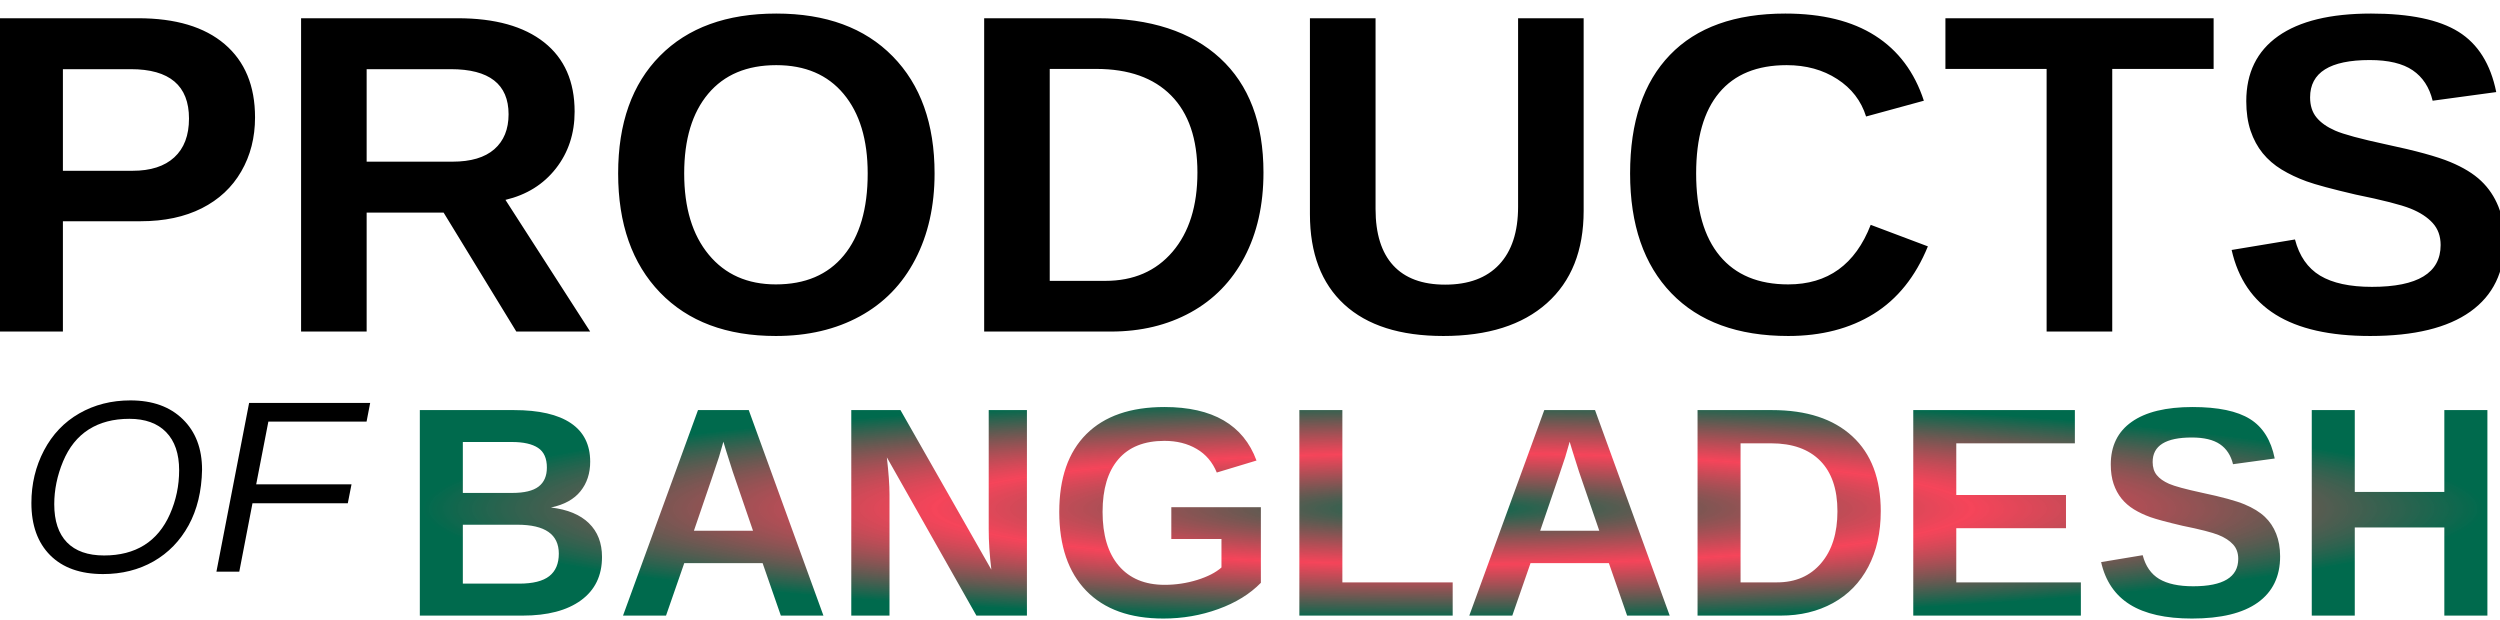
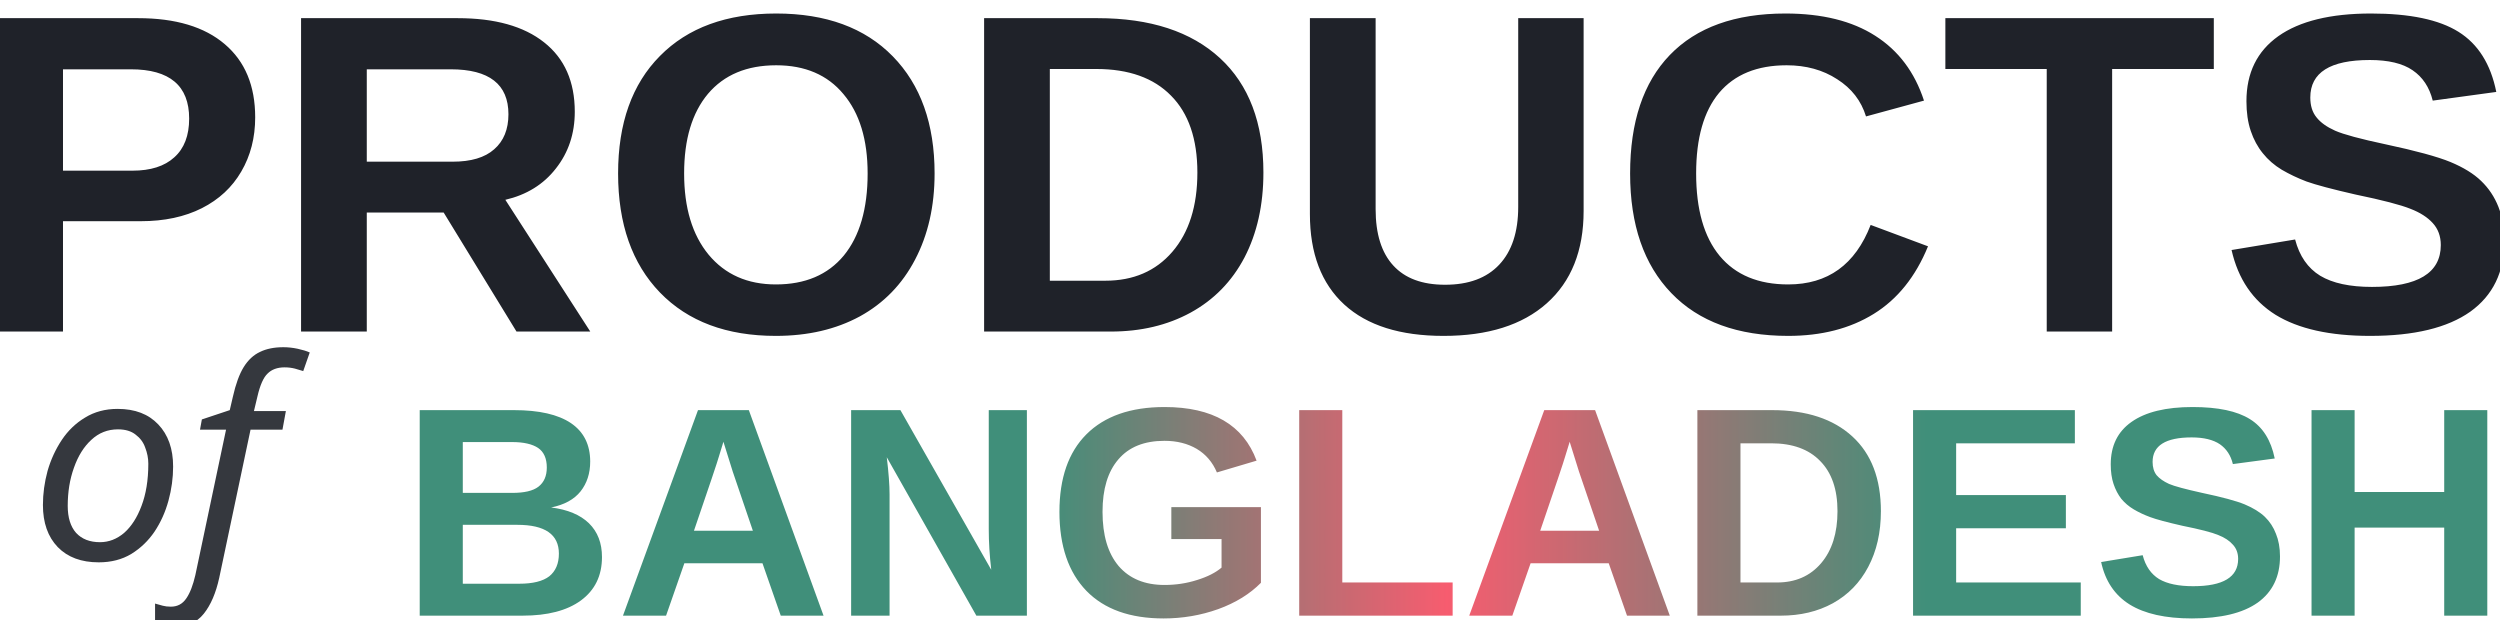
<svg xmlns="http://www.w3.org/2000/svg" xmlns:xlink="http://www.w3.org/1999/xlink" width="126.015mm" height="31.221mm" viewBox="0 0 126.015 31.221" version="1.1" id="svg1">
  <defs id="defs1">
-     <radialGradient xlink:href="#linearGradient5" id="radialGradient7" cx="405.721" cy="158.944" fx="405.721" fy="158.944" r="268.663" gradientTransform="matrix(1,0,0,0.1072615,0,141.8955)" gradientUnits="userSpaceOnUse" />
-     <linearGradient id="linearGradient5">
-       <stop style="stop-color:#006a4d;stop-opacity:1;" offset="0" id="stop5" />
-       <stop style="stop-color:#f4263f;stop-opacity:0.86;" offset="0.503" id="stop7" />
-       <stop style="stop-color:#006a4d;stop-opacity:1;" offset="1" id="stop6" />
+     <linearGradient id="linearGradient3">
+       <stop style="stop-color:#006a4d;stop-opacity:1;" offset="0.3" id="stop1" />
+       <stop style="stop-color:#f4263f;stop-opacity:1;" offset="0.497" id="stop2" />
+       <stop style="stop-color:#006a4d;stop-opacity:1;" offset="0.729" id="stop3" />
    </linearGradient>
+     <linearGradient xlink:href="#linearGradient3" id="linearGradient4" x1="21.692" y1="26.034" x2="125.674" y2="26.034" gradientUnits="userSpaceOnUse" />
  </defs>
-   <g id="layer1" transform="translate(-0.4339771,-0.3893329)">
-     <g id="g13" transform="matrix(0.1935177,0,0,0.1935177,-4.831567,-4.72448)">
-       <text xml:space="preserve" style="font-size:118.618px;font-family:'Arial Black';-inkscape-font-specification:'Arial Black, ';fill:#000000;fill-opacity:1;fill-rule:nonzero;stroke-width:0;paint-order:stroke fill markers" x="18.58" y="112.783" id="text2">
-         <tspan style="font-style:normal;font-variant:normal;font-weight:bold;font-stretch:normal;font-family:Arial;-inkscape-font-specification:'Arial Bold';fill:#000000;fill-opacity:1;fill-rule:nonzero;stroke-width:0" x="18.58" y="112.783" id="tspan3">PRODUCTS</tspan>
-       </text>
-       <text xml:space="preserve" style="font-size:77.808px;font-family:'Arial Black';-inkscape-font-specification:'Arial Black, ';fill:url(#radialGradient7);fill-opacity:1;fill-rule:nonzero;stroke-width:0;paint-order:stroke fill markers" x="131.359" y="186.774" id="text2-4">
-         <tspan style="font-style:normal;font-variant:normal;font-weight:bold;font-stretch:normal;font-family:Arial;-inkscape-font-specification:'Arial Bold';fill:url(#radialGradient7);fill-opacity:1;fill-rule:nonzero;stroke-width:0" x="131.359" y="186.774" id="tspan3-4">BANGLADESH</tspan>
-       </text>
-       <text xml:space="preserve" style="font-style:italic;font-variant:normal;font-weight:normal;font-stretch:normal;font-size:63.889px;font-family:Arial;-inkscape-font-specification:'Arial Italic';fill:#000000;fill-opacity:1;fill-rule:nonzero;stroke-width:0;paint-order:stroke fill markers" x="31.917" y="175.33" id="text2-8">
-         <tspan style="font-style:italic;font-variant:normal;font-weight:normal;font-stretch:normal;font-size:63.889px;font-family:Arial;-inkscape-font-specification:'Arial Italic';fill:#000000;fill-opacity:1;fill-rule:nonzero;stroke-width:0" x="31.917" y="175.33" id="tspan3-1">OF</tspan>
-       </text>
-     </g>
+   <g id="layer1" transform="translate(-0.4339784,-0.3893197)">
+     <text xml:space="preserve" style="font-size:22.955px;font-family:'Arial Black';-inkscape-font-specification:'Arial Black, ';fill:#1f2229;fill-opacity:1;fill-rule:nonzero;stroke-width:0;paint-order:stroke fill markers" x="-1.236" y="17.101" id="text2">
+       <tspan style="font-style:normal;font-variant:normal;font-weight:bold;font-stretch:normal;font-family:Arial;-inkscape-font-specification:'Arial Bold';fill:#1f2229;fill-opacity:1;fill-rule:nonzero;stroke-width:0" x="-1.236" y="17.101" id="tspan3">PRODUCTS</tspan>
+     </text>
+     <text xml:space="preserve" style="font-size:15.057px;font-family:'Arial Black';-inkscape-font-specification:'Arial Black, ';opacity:0.75;fill:url(#linearGradient4);fill-opacity:1;fill-rule:nonzero;stroke-width:0;paint-order:stroke fill markers" x="20.589" y="31.42" id="text2-4">
+       <tspan style="font-style:normal;font-variant:normal;font-weight:bold;font-stretch:normal;font-family:Arial;-inkscape-font-specification:'Arial Bold';fill:url(#linearGradient4);fill-opacity:1;fill-rule:nonzero;stroke-width:0" x="20.589" y="31.42" id="tspan3-4">BANGLADESH</tspan>
+     </text>
+     <text xml:space="preserve" style="font-style:italic;font-variant:normal;font-weight:normal;font-stretch:normal;font-size:14.037px;font-family:'Trebuchet MS';-inkscape-font-specification:'Trebuchet MS Italic';font-variant-ligatures:normal;font-variant-caps:normal;font-variant-numeric:normal;font-variant-east-asian:normal;opacity:0.9;fill:#1f2229;fill-opacity:1;fill-rule:nonzero;stroke-width:0;paint-order:stroke fill markers;image-rendering:optimizeQuality" x="1.927" y="28.625" id="text2-8">
+       <tspan style="font-style:italic;font-variant:normal;font-weight:normal;font-stretch:normal;font-size:14.037px;font-family:'Trebuchet MS';-inkscape-font-specification:'Trebuchet MS Italic';font-variant-ligatures:normal;font-variant-caps:normal;font-variant-numeric:normal;font-variant-east-asian:normal;fill:#1f2229;fill-opacity:1;fill-rule:nonzero;stroke-width:0" x="1.927" y="28.625" id="tspan3-1">of</tspan>
+     </text>
  </g>
</svg>
